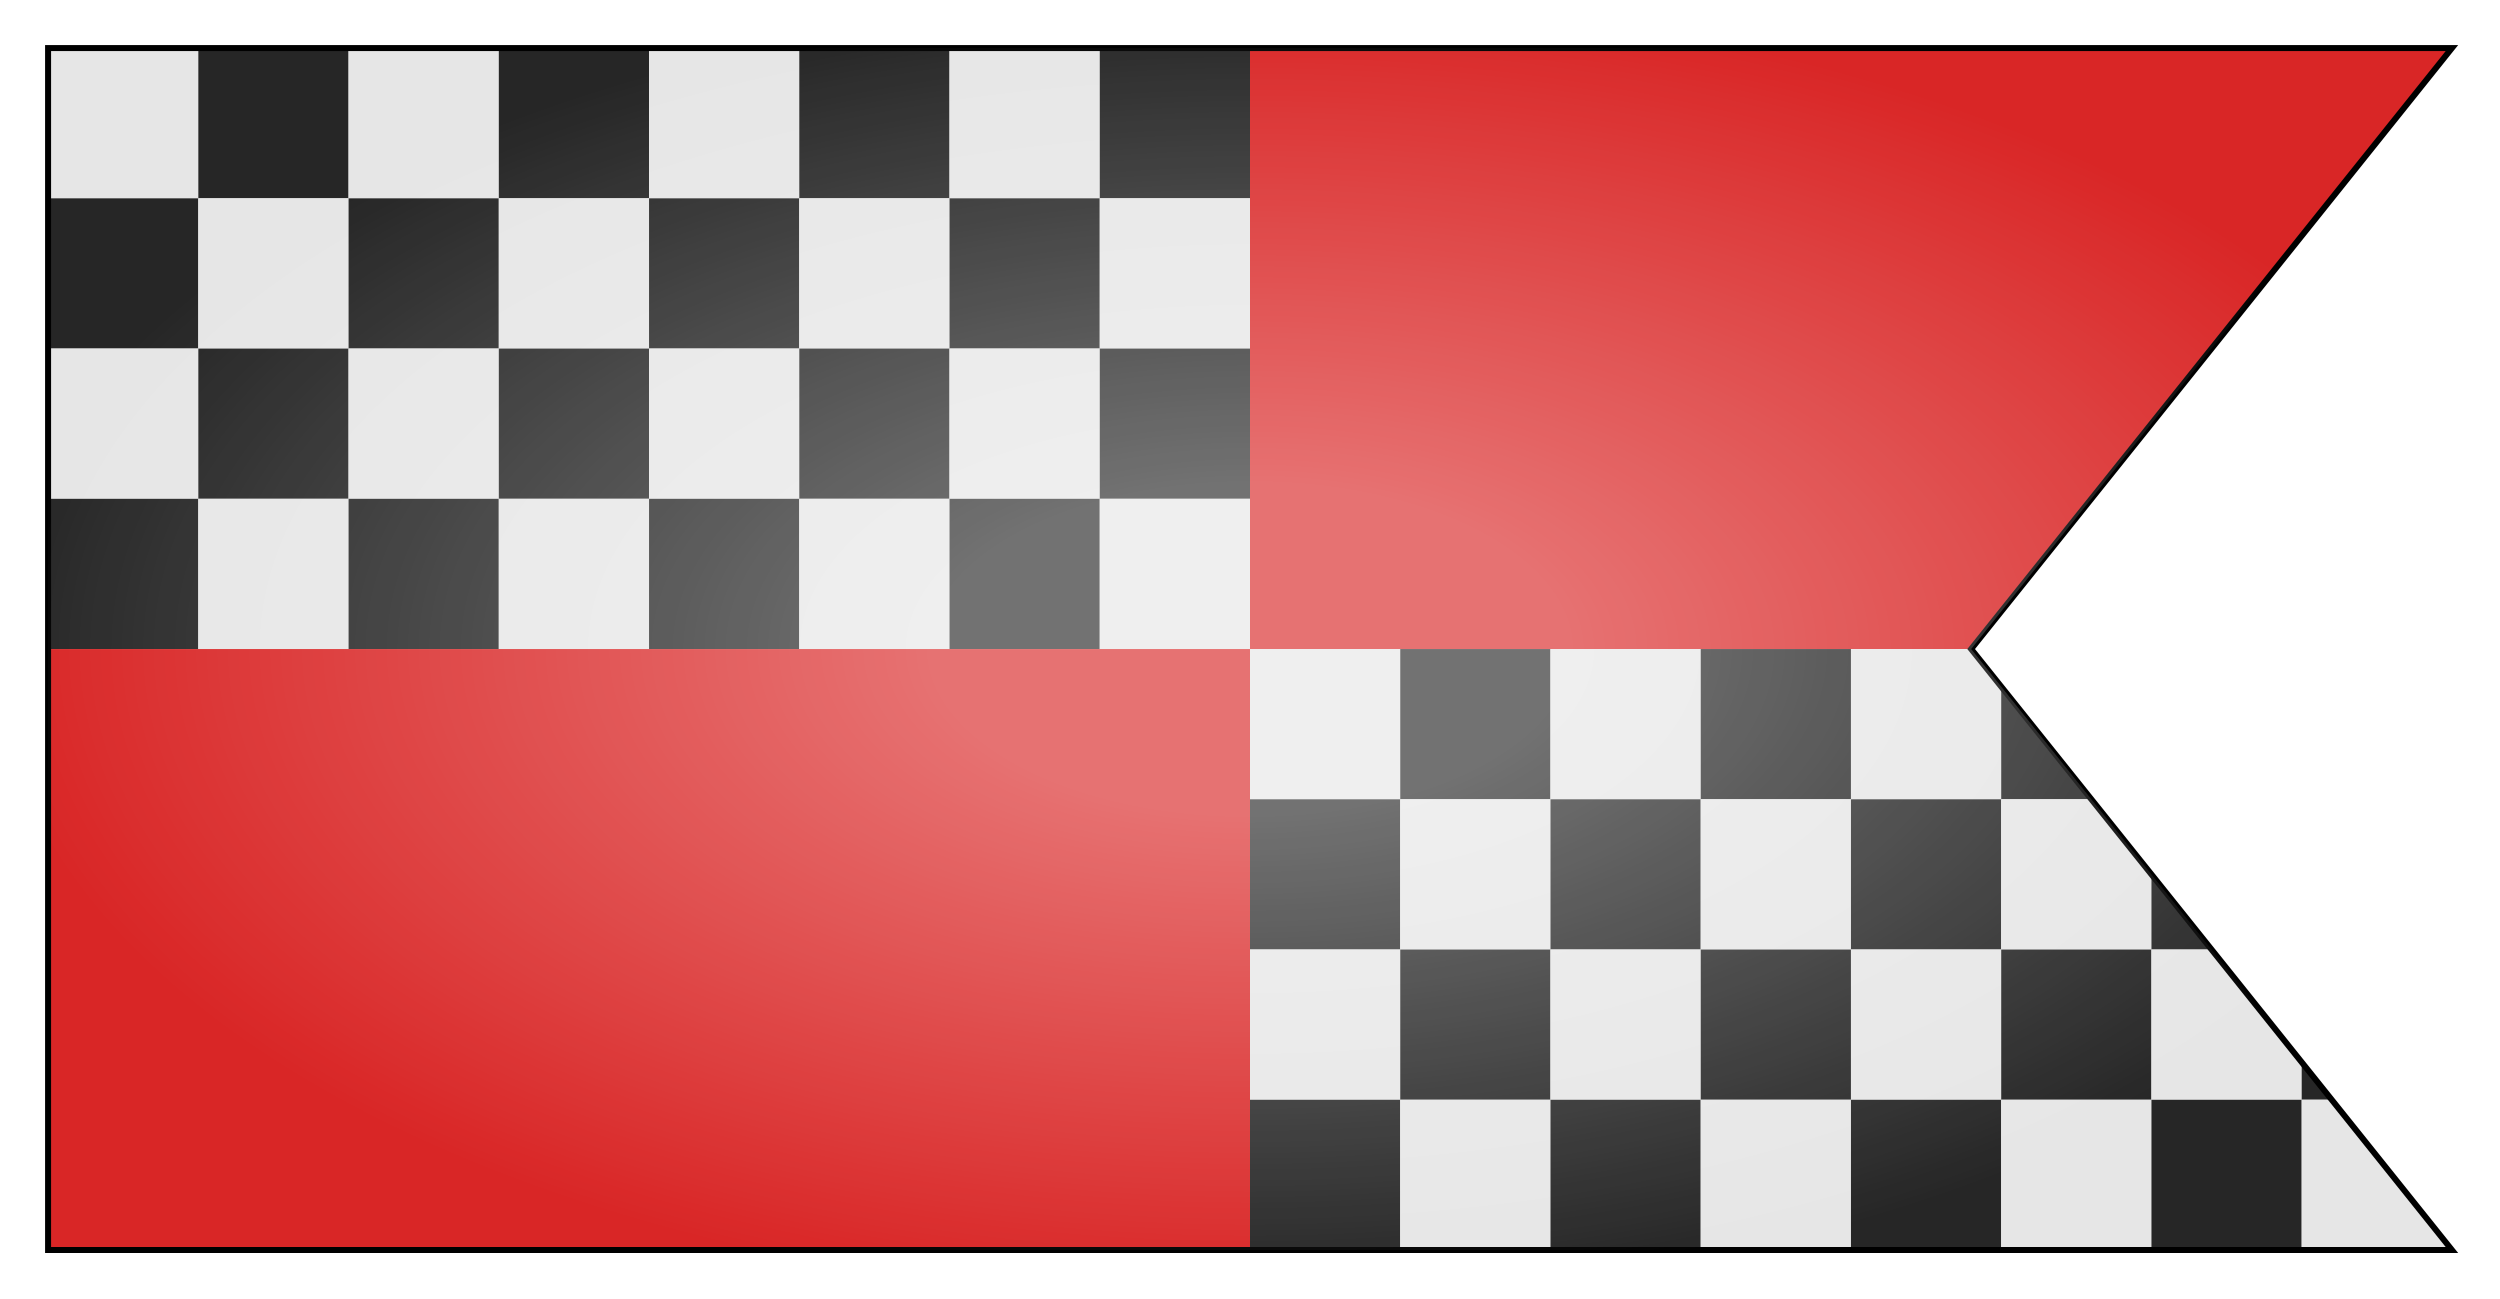
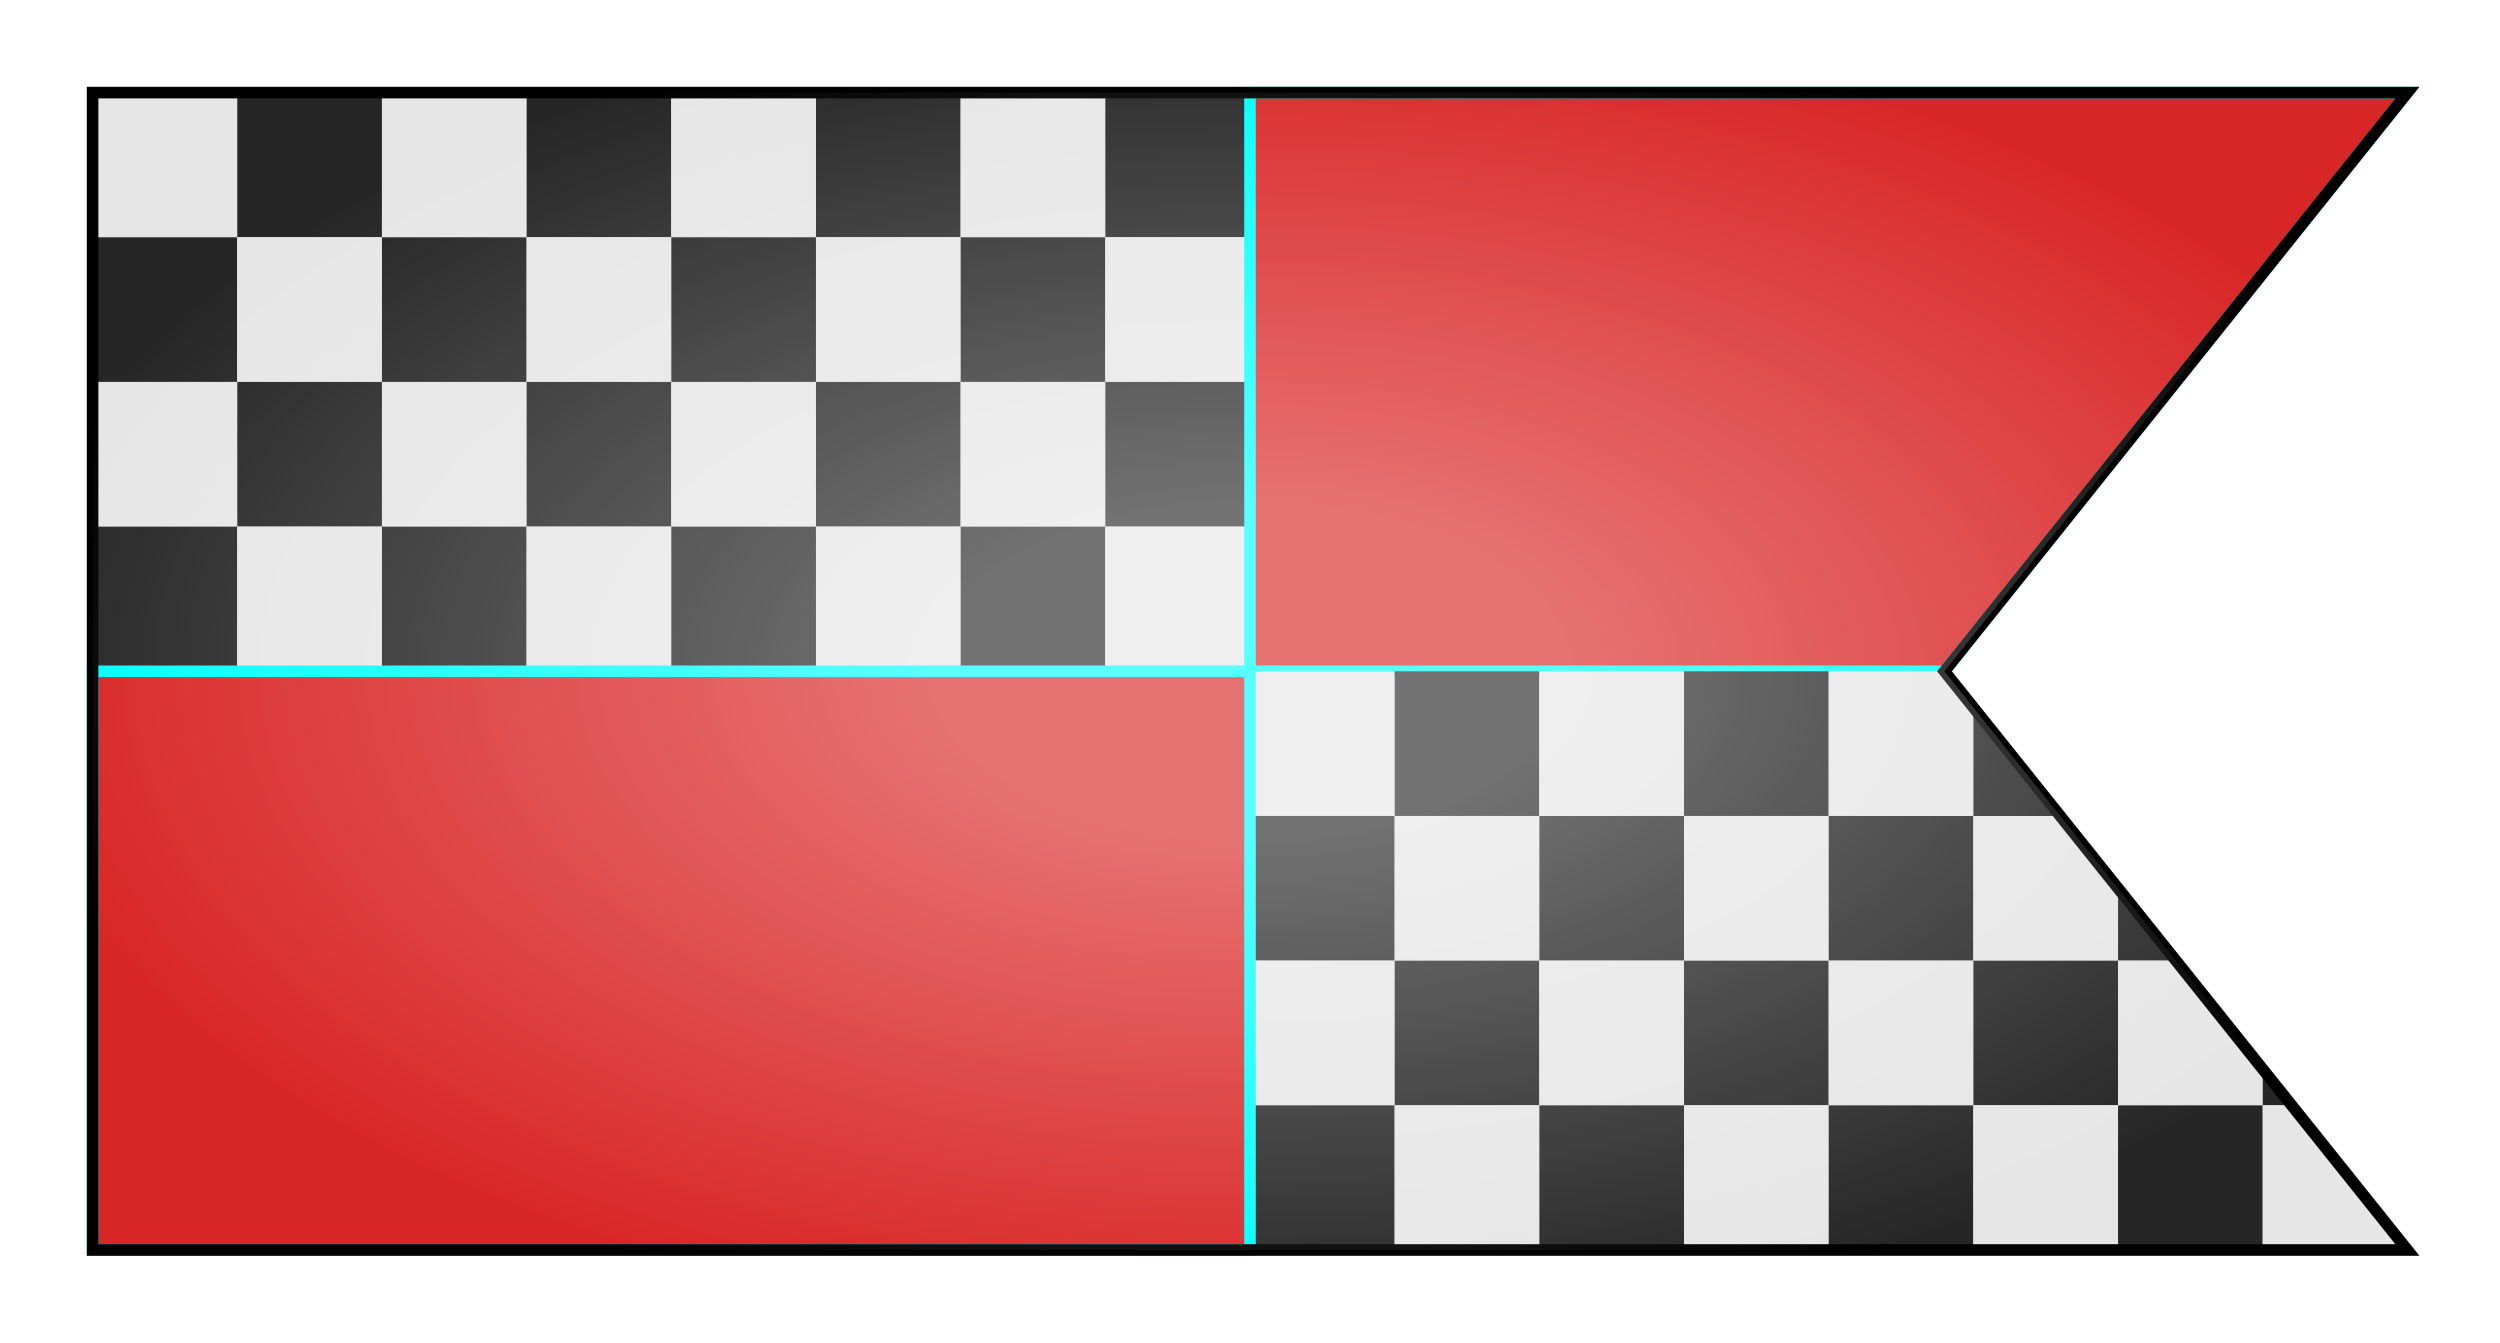
- <svg xmlns="http://www.w3.org/2000/svg" height="216.0" width="416.0">
+ <svg xmlns="http://www.w3.org/2000/svg" height="116.0" width="216.0">
  <defs>
    <clipPath id="contour">
-       <path d="M 8.0,8.0 L 408.0,8.0 L 328.0,108.0 L 408.0,208.0 L 8.0,208.0 L 8.0,8.0 Z" />
+       <path d="M 8.0,8.0 L 208.0,8.0 L 168.0,58.0 L 208.0,108.0 L 8.0,108.0 L 8.0,8.0 Z" />
    </clipPath>
    <radialGradient id="lighting">
      <stop offset="25%" stop-color="white" stop-opacity="35%" />
      <stop offset="100%" stop-color="white" stop-opacity="0%" />
    </radialGradient>
  </defs>
  <g transform="translate(8.0,8.0)">
-     <path d="M 0.0,0.0 L 0.0,25.0 L 25.0,25.0 L 25.0,0.0 L 0.0,0.0 Z" style="fill: rgb(230, 230, 230); stroke-width: 1px; stroke: none;" />
-     <path d="M 25.0,0.0 L 25.0,25.0 L 50.0,25.0 L 50.0,0.0 L 25.0,0.0 Z" style="fill: rgb(38, 38, 38); stroke-width: 1px; stroke: none;" />
-     <path d="M 50.0,0.0 L 50.0,25.0 L 75.0,25.0 L 75.0,0.0 L 50.0,0.0 Z" style="fill: rgb(230, 230, 230); stroke-width: 1px; stroke: none;" />
-     <path d="M 75.0,0.0 L 75.0,25.0 L 100.0,25.0 L 100.0,0.0 L 75.0,0.0 Z" style="fill: rgb(38, 38, 38); stroke-width: 1px; stroke: none;" />
-     <path d="M 100.0,0.0 L 100.0,25.0 L 125.0,25.0 L 125.0,0.0 L 100.0,0.0 Z" style="fill: rgb(230, 230, 230); stroke-width: 1px; stroke: none;" />
-     <path d="M 125.0,0.0 L 125.0,25.0 L 150.0,25.0 L 150.0,0.0 L 125.0,0.0 Z" style="fill: rgb(38, 38, 38); stroke-width: 1px; stroke: none;" />
-     <path d="M 150.0,0.0 L 150.0,25.0 L 175.0,25.0 L 175.0,0.0 L 150.0,0.0 Z" style="fill: rgb(230, 230, 230); stroke-width: 1px; stroke: none;" />
-     <path d="M 175.0,0.0 L 175.0,25.0 L 200.0,25.0 L 200.0,0.0 L 175.0,0.0 Z" style="fill: rgb(38, 38, 38); stroke-width: 1px; stroke: none;" />
-     <path d="M 0.0,25.0 L 0.0,50.0 L 25.0,50.0 L 25.0,25.0 L 0.0,25.0 Z" style="fill: rgb(38, 38, 38); stroke-width: 1px; stroke: none;" />
-     <path d="M 25.0,25.0 L 25.0,50.0 L 50.0,50.0 L 50.0,25.0 L 25.0,25.0 Z" style="fill: rgb(230, 230, 230); stroke-width: 1px; stroke: none;" />
-     <path d="M 50.0,25.0 L 50.0,50.0 L 75.0,50.0 L 75.0,25.0 L 50.0,25.0 Z" style="fill: rgb(38, 38, 38); stroke-width: 1px; stroke: none;" />
-     <path d="M 75.0,25.0 L 75.0,50.0 L 100.0,50.0 L 100.0,25.0 L 75.0,25.0 Z" style="fill: rgb(230, 230, 230); stroke-width: 1px; stroke: none;" />
-     <path d="M 100.0,25.0 L 100.0,50.0 L 125.0,50.0 L 125.0,25.0 L 100.0,25.0 Z" style="fill: rgb(38, 38, 38); stroke-width: 1px; stroke: none;" />
-     <path d="M 125.0,25.0 L 125.0,50.0 L 150.0,50.0 L 150.0,25.0 L 125.0,25.0 Z" style="fill: rgb(230, 230, 230); stroke-width: 1px; stroke: none;" />
-     <path d="M 150.0,25.0 L 150.0,50.0 L 175.0,50.0 L 175.0,25.0 L 150.0,25.0 Z" style="fill: rgb(38, 38, 38); stroke-width: 1px; stroke: none;" />
-     <path d="M 175.0,25.0 L 175.0,50.0 L 200.0,50.0 L 200.0,25.0 L 175.0,25.0 Z" style="fill: rgb(230, 230, 230); stroke-width: 1px; stroke: none;" />
-     <path d="M 0.0,50.0 L 0.0,75.0 L 25.0,75.0 L 25.0,50.0 L 0.0,50.0 Z" style="fill: rgb(230, 230, 230); stroke-width: 1px; stroke: none;" />
-     <path d="M 25.0,50.0 L 25.0,75.0 L 50.0,75.0 L 50.0,50.0 L 25.0,50.0 Z" style="fill: rgb(38, 38, 38); stroke-width: 1px; stroke: none;" />
-     <path d="M 50.0,50.0 L 50.0,75.0 L 75.0,75.0 L 75.0,50.0 L 50.0,50.0 Z" style="fill: rgb(230, 230, 230); stroke-width: 1px; stroke: none;" />
-     <path d="M 75.0,50.0 L 75.0,75.0 L 100.0,75.0 L 100.0,50.0 L 75.0,50.0 Z" style="fill: rgb(38, 38, 38); stroke-width: 1px; stroke: none;" />
-     <path d="M 100.0,50.0 L 100.0,75.0 L 125.0,75.0 L 125.0,50.0 L 100.0,50.0 Z" style="fill: rgb(230, 230, 230); stroke-width: 1px; stroke: none;" />
-     <path d="M 125.0,50.0 L 125.0,75.0 L 150.0,75.0 L 150.0,50.0 L 125.0,50.0 Z" style="fill: rgb(38, 38, 38); stroke-width: 1px; stroke: none;" />
-     <path d="M 150.0,50.0 L 150.0,75.0 L 175.0,75.0 L 175.0,50.0 L 150.0,50.0 Z" style="fill: rgb(230, 230, 230); stroke-width: 1px; stroke: none;" />
-     <path d="M 175.0,50.0 L 175.0,75.0 L 200.0,75.0 L 200.0,50.0 L 175.0,50.0 Z" style="fill: rgb(38, 38, 38); stroke-width: 1px; stroke: none;" />
-     <path d="M 0.0,75.0 L 0.0,100.0 L 25.0,100.0 L 25.0,75.0 L 0.0,75.0 Z" style="fill: rgb(38, 38, 38); stroke-width: 1px; stroke: none;" />
-     <path d="M 25.0,75.0 L 25.0,100.0 L 50.0,100.0 L 50.0,75.0 L 25.0,75.0 Z" style="fill: rgb(230, 230, 230); stroke-width: 1px; stroke: none;" />
-     <path d="M 50.0,75.0 L 50.0,100.0 L 75.0,100.0 L 75.0,75.0 L 50.0,75.0 Z" style="fill: rgb(38, 38, 38); stroke-width: 1px; stroke: none;" />
-     <path d="M 75.0,75.0 L 75.0,100.0 L 100.0,100.0 L 100.0,75.0 L 75.0,75.0 Z" style="fill: rgb(230, 230, 230); stroke-width: 1px; stroke: none;" />
-     <path d="M 100.0,75.0 L 100.0,100.0 L 125.0,100.0 L 125.0,75.0 L 100.0,75.0 Z" style="fill: rgb(38, 38, 38); stroke-width: 1px; stroke: none;" />
-     <path d="M 125.0,75.0 L 125.0,100.0 L 150.0,100.0 L 150.0,75.0 L 125.0,75.0 Z" style="fill: rgb(230, 230, 230); stroke-width: 1px; stroke: none;" />
-     <path d="M 150.0,75.0 L 150.0,100.0 L 175.0,100.0 L 175.0,75.0 L 150.0,75.0 Z" style="fill: rgb(38, 38, 38); stroke-width: 1px; stroke: none;" />
-     <path d="M 175.0,75.0 L 175.0,100.0 L 200.0,100.0 L 200.0,75.0 L 175.0,75.0 Z" style="fill: rgb(230, 230, 230); stroke-width: 1px; stroke: none;" />
-     <path d="M 200.0,0.0 L 200.0,100.0 L 320.0,100.0 L 400.0,0.0 L 200.0,0.0 Z" style="fill: rgb(217, 38, 38); stroke-width: 1px; stroke: none;" />
-     <path d="M 200.0,100.0 L 200.0,125.0 L 225.0,125.0 L 225.0,100.0 L 200.0,100.0 Z" style="fill: rgb(230, 230, 230); stroke-width: 1px; stroke: none;" />
-     <path d="M 225.0,100.0 L 225.0,125.0 L 250.0,125.0 L 250.0,100.0 L 225.0,100.0 Z" style="fill: rgb(38, 38, 38); stroke-width: 1px; stroke: none;" />
-     <path d="M 250.0,100.0 L 250.0,125.0 L 275.0,125.0 L 275.0,100.0 L 250.0,100.0 Z" style="fill: rgb(230, 230, 230); stroke-width: 1px; stroke: none;" />
-     <path d="M 275.0,100.0 L 275.0,125.0 L 300.0,125.0 L 300.0,100.0 L 275.0,100.0 Z" style="fill: rgb(38, 38, 38); stroke-width: 1px; stroke: none;" />
-     <path d="M 300.0,100.0 L 300.0,125.0 L 325.0,125.0 L 325.0,106.25 L 320.0,100.0 L 300.0,100.0 Z" style="fill: rgb(230, 230, 230); stroke-width: 1px; stroke: none;" />
-     <path d="M 325.0,106.25 L 325.0,125.0 L 340.0,125.0 L 325.0,106.25 L 325.0,106.25 Z" style="fill: rgb(38, 38, 38); stroke-width: 1px; stroke: none;" />
-     <path d="M 200.0,125.0 L 200.0,150.0 L 225.0,150.0 L 225.0,125.0 L 200.0,125.0 Z" style="fill: rgb(38, 38, 38); stroke-width: 1px; stroke: none;" />
-     <path d="M 225.0,125.0 L 225.0,150.0 L 250.0,150.0 L 250.0,125.0 L 225.0,125.0 Z" style="fill: rgb(230, 230, 230); stroke-width: 1px; stroke: none;" />
-     <path d="M 250.0,125.0 L 250.0,150.0 L 275.0,150.0 L 275.0,125.0 L 250.0,125.0 Z" style="fill: rgb(38, 38, 38); stroke-width: 1px; stroke: none;" />
-     <path d="M 275.0,125.0 L 275.0,150.0 L 300.0,150.0 L 300.0,125.0 L 275.0,125.0 Z" style="fill: rgb(230, 230, 230); stroke-width: 1px; stroke: none;" />
-     <path d="M 300.0,125.0 L 300.0,150.0 L 325.0,150.0 L 325.0,125.0 L 300.0,125.0 Z" style="fill: rgb(38, 38, 38); stroke-width: 1px; stroke: none;" />
-     <path d="M 325.0,125.0 L 325.0,150.0 L 350.0,150.0 L 350.0,137.5 L 340.0,125.0 L 325.0,125.0 Z" style="fill: rgb(230, 230, 230); stroke-width: 1px; stroke: none;" />
-     <path d="M 350.0,137.5 L 350.0,150.0 L 360.0,150.0 L 350.0,137.5 L 350.0,137.5 Z" style="fill: rgb(38, 38, 38); stroke-width: 1px; stroke: none;" />
-     <path d="M 200.0,150.0 L 200.0,175.0 L 225.0,175.0 L 225.0,150.0 L 200.0,150.0 Z" style="fill: rgb(230, 230, 230); stroke-width: 1px; stroke: none;" />
-     <path d="M 225.0,150.0 L 225.0,175.0 L 250.0,175.0 L 250.0,150.0 L 225.0,150.0 Z" style="fill: rgb(38, 38, 38); stroke-width: 1px; stroke: none;" />
-     <path d="M 250.0,150.0 L 250.0,175.0 L 275.0,175.0 L 275.0,150.0 L 250.0,150.0 Z" style="fill: rgb(230, 230, 230); stroke-width: 1px; stroke: none;" />
-     <path d="M 275.0,150.0 L 275.0,175.0 L 300.0,175.0 L 300.0,150.0 L 275.0,150.0 Z" style="fill: rgb(38, 38, 38); stroke-width: 1px; stroke: none;" />
-     <path d="M 300.0,150.0 L 300.0,175.0 L 325.0,175.0 L 325.0,150.0 L 300.0,150.0 Z" style="fill: rgb(230, 230, 230); stroke-width: 1px; stroke: none;" />
-     <path d="M 325.0,150.0 L 325.0,175.0 L 350.0,175.0 L 350.0,150.0 L 325.0,150.0 Z" style="fill: rgb(38, 38, 38); stroke-width: 1px; stroke: none;" />
-     <path d="M 350.0,150.0 L 350.0,175.0 L 375.0,175.0 L 375.0,168.75 L 360.0,150.0 L 350.0,150.0 Z" style="fill: rgb(230, 230, 230); stroke-width: 1px; stroke: none;" />
-     <path d="M 375.0,168.75 L 375.0,175.0 L 380.0,175.0 L 375.0,168.75 L 375.0,168.75 Z" style="fill: rgb(38, 38, 38); stroke-width: 1px; stroke: none;" />
-     <path d="M 200.0,175.0 L 200.0,200.0 L 225.0,200.0 L 225.0,175.0 L 200.0,175.0 Z" style="fill: rgb(38, 38, 38); stroke-width: 1px; stroke: none;" />
-     <path d="M 225.0,175.0 L 225.0,200.0 L 250.0,200.0 L 250.0,175.0 L 225.0,175.0 Z" style="fill: rgb(230, 230, 230); stroke-width: 1px; stroke: none;" />
-     <path d="M 250.0,175.0 L 250.0,200.0 L 275.0,200.0 L 275.0,175.0 L 250.0,175.0 Z" style="fill: rgb(38, 38, 38); stroke-width: 1px; stroke: none;" />
-     <path d="M 275.0,175.0 L 275.0,200.0 L 300.0,200.0 L 300.0,175.0 L 275.0,175.0 Z" style="fill: rgb(230, 230, 230); stroke-width: 1px; stroke: none;" />
-     <path d="M 300.0,175.0 L 300.0,200.0 L 325.0,200.0 L 325.0,175.0 L 300.0,175.0 Z" style="fill: rgb(38, 38, 38); stroke-width: 1px; stroke: none;" />
-     <path d="M 325.0,175.0 L 325.0,200.0 L 350.0,200.0 L 350.0,175.0 L 325.0,175.0 Z" style="fill: rgb(230, 230, 230); stroke-width: 1px; stroke: none;" />
-     <path d="M 350.0,175.0 L 350.0,200.0 L 375.0,200.0 L 375.0,175.0 L 350.0,175.0 Z" style="fill: rgb(38, 38, 38); stroke-width: 1px; stroke: none;" />
-     <path d="M 375.0,175.0 L 375.0,200.0 L 400.0,200.0 L 380.0,175.0 L 375.0,175.0 Z" style="fill: rgb(230, 230, 230); stroke-width: 1px; stroke: none;" />
-     <path d="M 0.0,100.0 L 0.0,200.0 L 200.0,200.0 L 200.0,100.0 L 0.0,100.0 Z" style="fill: rgb(217, 38, 38); stroke-width: 1px; stroke: none;" />
-     <path d="M 0.0,0.0 L 400.0,0.0 L 320.0,100.0 L 400.0,200.0 L 0.0,200.0 L 0.0,0.0 Z" style="fill: none; stroke-width: 1px; stroke: rgb(0, 0, 0);" />
+     <path d="M 0.0,0.0 L 0.0,12.5 L 12.5,12.5 L 12.5,0.0 L 0.0,0.0 Z" style="fill: rgb(230, 230, 230); stroke-width: 1px; stroke: none;" />
+     <path d="M 12.5,0.0 L 12.5,12.5 L 25.0,12.5 L 25.0,0.0 L 12.5,0.0 Z" style="fill: rgb(38, 38, 38); stroke-width: 1px; stroke: none;" />
+     <path d="M 25.0,0.0 L 25.0,12.5 L 37.5,12.5 L 37.5,0.0 L 25.0,0.0 Z" style="fill: rgb(230, 230, 230); stroke-width: 1px; stroke: none;" />
+     <path d="M 37.5,0.0 L 37.5,12.5 L 50.0,12.5 L 50.0,0.0 L 37.5,0.0 Z" style="fill: rgb(38, 38, 38); stroke-width: 1px; stroke: none;" />
+     <path d="M 50.0,0.0 L 50.0,12.5 L 62.5,12.5 L 62.5,0.0 L 50.0,0.0 Z" style="fill: rgb(230, 230, 230); stroke-width: 1px; stroke: none;" />
+     <path d="M 62.5,0.0 L 62.5,12.5 L 75.0,12.5 L 75.0,0.0 L 62.5,0.0 Z" style="fill: rgb(38, 38, 38); stroke-width: 1px; stroke: none;" />
+     <path d="M 75.0,0.0 L 75.0,12.5 L 87.5,12.5 L 87.5,0.0 L 75.0,0.0 Z" style="fill: rgb(230, 230, 230); stroke-width: 1px; stroke: none;" />
+     <path d="M 87.5,0.0 L 87.5,12.5 L 100.0,12.5 L 100.0,0.0 L 87.5,0.0 Z" style="fill: rgb(38, 38, 38); stroke-width: 1px; stroke: none;" />
+     <path d="M 0.0,12.5 L 0.0,25.0 L 12.5,25.0 L 12.5,12.5 L 0.0,12.5 Z" style="fill: rgb(38, 38, 38); stroke-width: 1px; stroke: none;" />
+     <path d="M 12.5,12.5 L 12.5,25.0 L 25.0,25.0 L 25.0,12.5 L 12.5,12.5 Z" style="fill: rgb(230, 230, 230); stroke-width: 1px; stroke: none;" />
+     <path d="M 25.0,12.5 L 25.0,25.0 L 37.5,25.0 L 37.5,12.5 L 25.0,12.5 Z" style="fill: rgb(38, 38, 38); stroke-width: 1px; stroke: none;" />
+     <path d="M 37.5,12.5 L 37.5,25.0 L 50.0,25.0 L 50.0,12.5 L 37.5,12.5 Z" style="fill: rgb(230, 230, 230); stroke-width: 1px; stroke: none;" />
+     <path d="M 50.0,12.5 L 50.0,25.0 L 62.5,25.0 L 62.5,12.5 L 50.0,12.5 Z" style="fill: rgb(38, 38, 38); stroke-width: 1px; stroke: none;" />
+     <path d="M 62.5,12.5 L 62.5,25.0 L 75.0,25.0 L 75.0,12.5 L 62.5,12.5 Z" style="fill: rgb(230, 230, 230); stroke-width: 1px; stroke: none;" />
+     <path d="M 75.0,12.5 L 75.0,25.0 L 87.5,25.0 L 87.5,12.5 L 75.0,12.5 Z" style="fill: rgb(38, 38, 38); stroke-width: 1px; stroke: none;" />
+     <path d="M 87.5,12.5 L 87.5,25.0 L 100.0,25.0 L 100.0,12.5 L 87.5,12.5 Z" style="fill: rgb(230, 230, 230); stroke-width: 1px; stroke: none;" />
+     <path d="M 0.0,25.0 L 0.0,37.5 L 12.5,37.5 L 12.5,25.0 L 0.0,25.0 Z" style="fill: rgb(230, 230, 230); stroke-width: 1px; stroke: none;" />
+     <path d="M 12.5,25.0 L 12.5,37.5 L 25.0,37.5 L 25.0,25.0 L 12.5,25.0 Z" style="fill: rgb(38, 38, 38); stroke-width: 1px; stroke: none;" />
+     <path d="M 25.0,25.0 L 25.0,37.5 L 37.5,37.5 L 37.5,25.0 L 25.0,25.0 Z" style="fill: rgb(230, 230, 230); stroke-width: 1px; stroke: none;" />
+     <path d="M 37.5,25.0 L 37.5,37.5 L 50.0,37.5 L 50.0,25.0 L 37.5,25.0 Z" style="fill: rgb(38, 38, 38); stroke-width: 1px; stroke: none;" />
+     <path d="M 50.0,25.0 L 50.0,37.5 L 62.5,37.5 L 62.5,25.0 L 50.0,25.0 Z" style="fill: rgb(230, 230, 230); stroke-width: 1px; stroke: none;" />
+     <path d="M 62.5,25.0 L 62.5,37.5 L 75.0,37.5 L 75.0,25.0 L 62.5,25.0 Z" style="fill: rgb(38, 38, 38); stroke-width: 1px; stroke: none;" />
+     <path d="M 75.0,25.0 L 75.0,37.5 L 87.5,37.5 L 87.5,25.0 L 75.0,25.0 Z" style="fill: rgb(230, 230, 230); stroke-width: 1px; stroke: none;" />
+     <path d="M 87.5,25.0 L 87.5,37.5 L 100.0,37.5 L 100.0,25.0 L 87.5,25.0 Z" style="fill: rgb(38, 38, 38); stroke-width: 1px; stroke: none;" />
+     <path d="M 0.0,37.5 L 0.0,50.0 L 12.5,50.0 L 12.5,37.5 L 0.0,37.5 Z" style="fill: rgb(38, 38, 38); stroke-width: 1px; stroke: none;" />
+     <path d="M 12.5,37.5 L 12.5,50.0 L 25.0,50.0 L 25.0,37.5 L 12.5,37.5 Z" style="fill: rgb(230, 230, 230); stroke-width: 1px; stroke: none;" />
+     <path d="M 25.0,37.5 L 25.0,50.0 L 37.5,50.0 L 37.5,37.5 L 25.0,37.5 Z" style="fill: rgb(38, 38, 38); stroke-width: 1px; stroke: none;" />
+     <path d="M 37.5,37.5 L 37.5,50.0 L 50.0,50.0 L 50.0,37.5 L 37.5,37.5 Z" style="fill: rgb(230, 230, 230); stroke-width: 1px; stroke: none;" />
+     <path d="M 50.0,37.5 L 50.0,50.0 L 62.5,50.0 L 62.5,37.5 L 50.0,37.5 Z" style="fill: rgb(38, 38, 38); stroke-width: 1px; stroke: none;" />
+     <path d="M 62.5,37.5 L 62.5,50.0 L 75.0,50.0 L 75.0,37.5 L 62.5,37.5 Z" style="fill: rgb(230, 230, 230); stroke-width: 1px; stroke: none;" />
+     <path d="M 75.0,37.5 L 75.0,50.0 L 87.5,50.0 L 87.5,37.5 L 75.0,37.5 Z" style="fill: rgb(38, 38, 38); stroke-width: 1px; stroke: none;" />
+     <path d="M 87.5,37.5 L 87.5,50.0 L 100.0,50.0 L 100.0,37.5 L 87.5,37.5 Z" style="fill: rgb(230, 230, 230); stroke-width: 1px; stroke: none;" />
+     <path d="M 100.0,0.0 L 100.0,50.0 L 160.0,50.0 L 200.0,0.0 L 100.0,0.0 Z" style="fill: rgb(217, 38, 38); stroke-width: 1px; stroke: rgb(0, 255, 255);" />
+     <path d="M 100.0,50.0 L 100.0,62.5 L 112.5,62.5 L 112.5,50.0 L 100.0,50.0 Z" style="fill: rgb(230, 230, 230); stroke-width: 1px; stroke: none;" />
+     <path d="M 112.5,50.0 L 112.5,62.5 L 125.0,62.5 L 125.0,50.0 L 112.5,50.0 Z" style="fill: rgb(38, 38, 38); stroke-width: 1px; stroke: none;" />
+     <path d="M 125.0,50.0 L 125.0,62.5 L 137.5,62.5 L 137.5,50.0 L 125.0,50.0 Z" style="fill: rgb(230, 230, 230); stroke-width: 1px; stroke: none;" />
+     <path d="M 137.5,50.0 L 137.5,62.5 L 150.0,62.5 L 150.0,50.0 L 137.5,50.0 Z" style="fill: rgb(38, 38, 38); stroke-width: 1px; stroke: none;" />
+     <path d="M 150.0,50.0 L 150.0,62.5 L 162.5,62.5 L 162.5,53.125 L 160.0,50.0 L 150.0,50.0 Z" style="fill: rgb(230, 230, 230); stroke-width: 1px; stroke: none;" />
+     <path d="M 162.5,53.125 L 162.5,62.5 L 170.0,62.5 L 162.5,53.125 L 162.5,53.125 Z" style="fill: rgb(38, 38, 38); stroke-width: 1px; stroke: none;" />
+     <path d="M 100.0,62.5 L 100.0,75.0 L 112.5,75.0 L 112.5,62.5 L 100.0,62.5 Z" style="fill: rgb(38, 38, 38); stroke-width: 1px; stroke: none;" />
+     <path d="M 112.5,62.5 L 112.5,75.0 L 125.0,75.0 L 125.0,62.5 L 112.5,62.5 Z" style="fill: rgb(230, 230, 230); stroke-width: 1px; stroke: none;" />
+     <path d="M 125.0,62.5 L 125.0,75.0 L 137.5,75.0 L 137.5,62.5 L 125.0,62.5 Z" style="fill: rgb(38, 38, 38); stroke-width: 1px; stroke: none;" />
+     <path d="M 137.5,62.5 L 137.5,75.0 L 150.0,75.0 L 150.0,62.5 L 137.5,62.5 Z" style="fill: rgb(230, 230, 230); stroke-width: 1px; stroke: none;" />
+     <path d="M 150.0,62.5 L 150.0,75.0 L 162.5,75.0 L 162.5,62.5 L 150.0,62.5 Z" style="fill: rgb(38, 38, 38); stroke-width: 1px; stroke: none;" />
+     <path d="M 162.5,62.5 L 162.5,75.0 L 175.0,75.0 L 175.0,68.75 L 170.0,62.5 L 162.5,62.5 Z" style="fill: rgb(230, 230, 230); stroke-width: 1px; stroke: none;" />
+     <path d="M 175.0,68.75 L 175.0,75.0 L 180.0,75.0 L 175.0,68.75 L 175.0,68.75 Z" style="fill: rgb(38, 38, 38); stroke-width: 1px; stroke: none;" />
+     <path d="M 100.0,75.0 L 100.0,87.5 L 112.5,87.5 L 112.5,75.0 L 100.0,75.0 Z" style="fill: rgb(230, 230, 230); stroke-width: 1px; stroke: none;" />
+     <path d="M 112.5,75.0 L 112.5,87.5 L 125.0,87.5 L 125.0,75.0 L 112.5,75.0 Z" style="fill: rgb(38, 38, 38); stroke-width: 1px; stroke: none;" />
+     <path d="M 125.0,75.0 L 125.0,87.5 L 137.5,87.5 L 137.5,75.0 L 125.0,75.0 Z" style="fill: rgb(230, 230, 230); stroke-width: 1px; stroke: none;" />
+     <path d="M 137.5,75.0 L 137.5,87.5 L 150.0,87.5 L 150.0,75.0 L 137.5,75.0 Z" style="fill: rgb(38, 38, 38); stroke-width: 1px; stroke: none;" />
+     <path d="M 150.0,75.0 L 150.0,87.5 L 162.5,87.5 L 162.5,75.0 L 150.0,75.0 Z" style="fill: rgb(230, 230, 230); stroke-width: 1px; stroke: none;" />
+     <path d="M 162.5,75.0 L 162.5,87.5 L 175.0,87.5 L 175.0,75.0 L 162.5,75.0 Z" style="fill: rgb(38, 38, 38); stroke-width: 1px; stroke: none;" />
+     <path d="M 175.0,75.0 L 175.0,87.5 L 187.5,87.5 L 187.5,84.375 L 180.0,75.0 L 175.0,75.0 Z" style="fill: rgb(230, 230, 230); stroke-width: 1px; stroke: none;" />
+     <path d="M 187.5,84.375 L 187.5,87.5 L 190.0,87.5 L 187.5,84.375 L 187.5,84.375 Z" style="fill: rgb(38, 38, 38); stroke-width: 1px; stroke: none;" />
+     <path d="M 100.0,87.5 L 100.0,100.0 L 112.5,100.0 L 112.5,87.5 L 100.0,87.5 Z" style="fill: rgb(38, 38, 38); stroke-width: 1px; stroke: none;" />
+     <path d="M 112.5,87.5 L 112.5,100.0 L 125.0,100.0 L 125.0,87.5 L 112.5,87.5 Z" style="fill: rgb(230, 230, 230); stroke-width: 1px; stroke: none;" />
+     <path d="M 125.0,87.5 L 125.0,100.0 L 137.5,100.0 L 137.5,87.5 L 125.0,87.5 Z" style="fill: rgb(38, 38, 38); stroke-width: 1px; stroke: none;" />
+     <path d="M 137.5,87.5 L 137.5,100.0 L 150.0,100.0 L 150.0,87.5 L 137.5,87.5 Z" style="fill: rgb(230, 230, 230); stroke-width: 1px; stroke: none;" />
+     <path d="M 150.0,87.5 L 150.0,100.0 L 162.5,100.0 L 162.5,87.5 L 150.0,87.5 Z" style="fill: rgb(38, 38, 38); stroke-width: 1px; stroke: none;" />
+     <path d="M 162.5,87.5 L 162.5,100.0 L 175.0,100.0 L 175.0,87.5 L 162.5,87.5 Z" style="fill: rgb(230, 230, 230); stroke-width: 1px; stroke: none;" />
+     <path d="M 175.0,87.5 L 175.0,100.0 L 187.5,100.0 L 187.5,87.5 L 175.0,87.5 Z" style="fill: rgb(38, 38, 38); stroke-width: 1px; stroke: none;" />
+     <path d="M 187.5,87.5 L 187.5,100.0 L 200.0,100.0 L 190.0,87.5 L 187.5,87.5 Z" style="fill: rgb(230, 230, 230); stroke-width: 1px; stroke: none;" />
+     <path d="M 0.0,50.0 L 0.0,100.0 L 100.0,100.0 L 100.0,50.0 L 0.0,50.0 Z" style="fill: rgb(217, 38, 38); stroke-width: 1px; stroke: rgb(0, 255, 255);" />
+     <path d="M 0.0,0.0 L 200.0,0.0 L 160.0,50.0 L 200.0,100.0 L 0.0,100.0 L 0.0,0.0 Z" style="fill: none; stroke-width: 1px; stroke: rgb(0, 0, 0);" />
  </g>
-   <rect clip-path="url(#contour)" fill="url(#lighting)" height="216.0" width="416.0" x="0.0" y="0.0" />
+   <rect clip-path="url(#contour)" fill="url(#lighting)" height="116.0" width="216.0" x="0.0" y="0.0" />
</svg>
